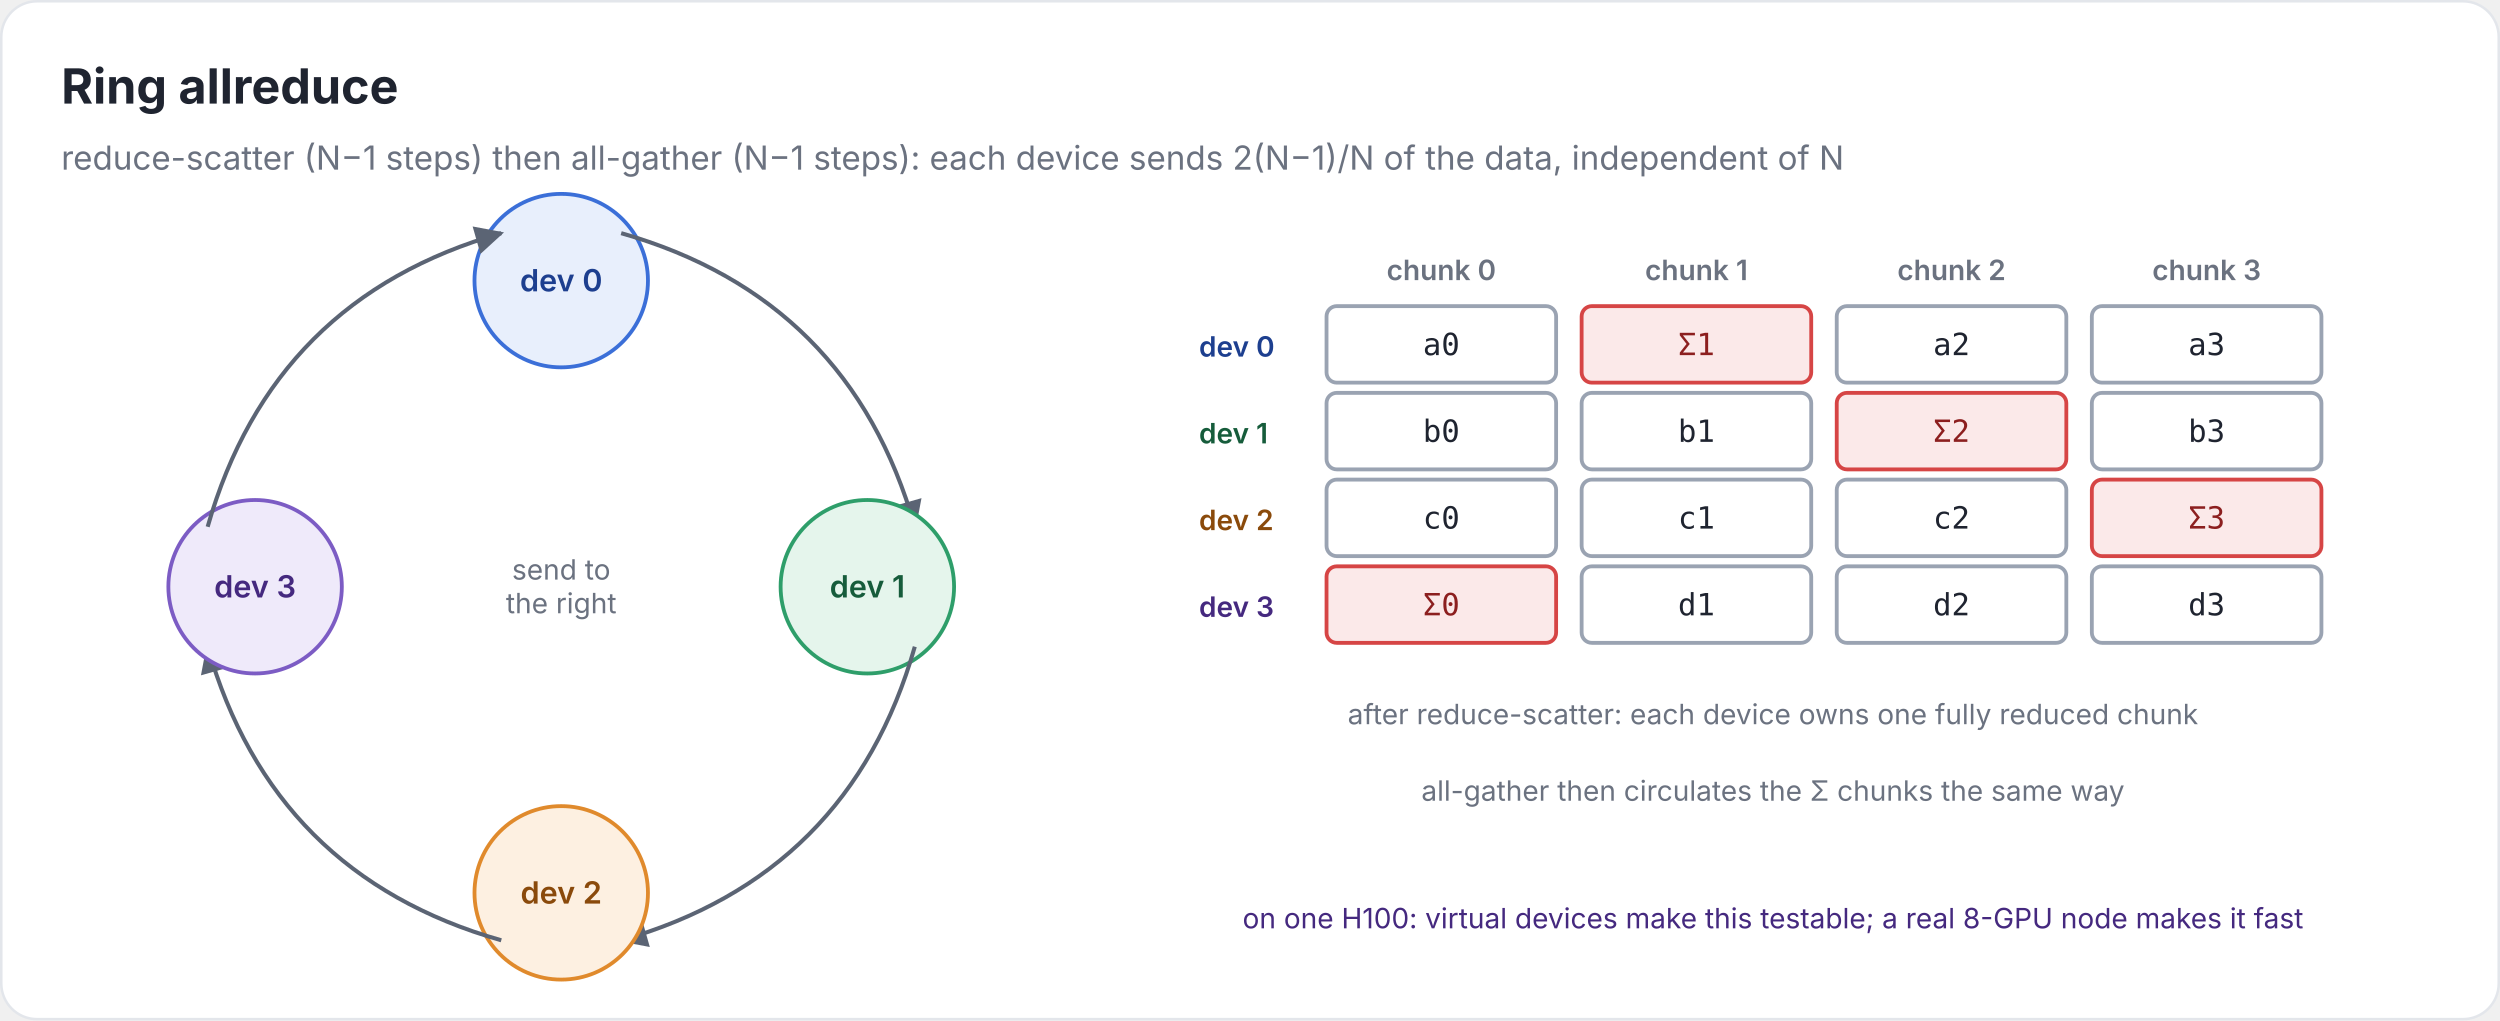
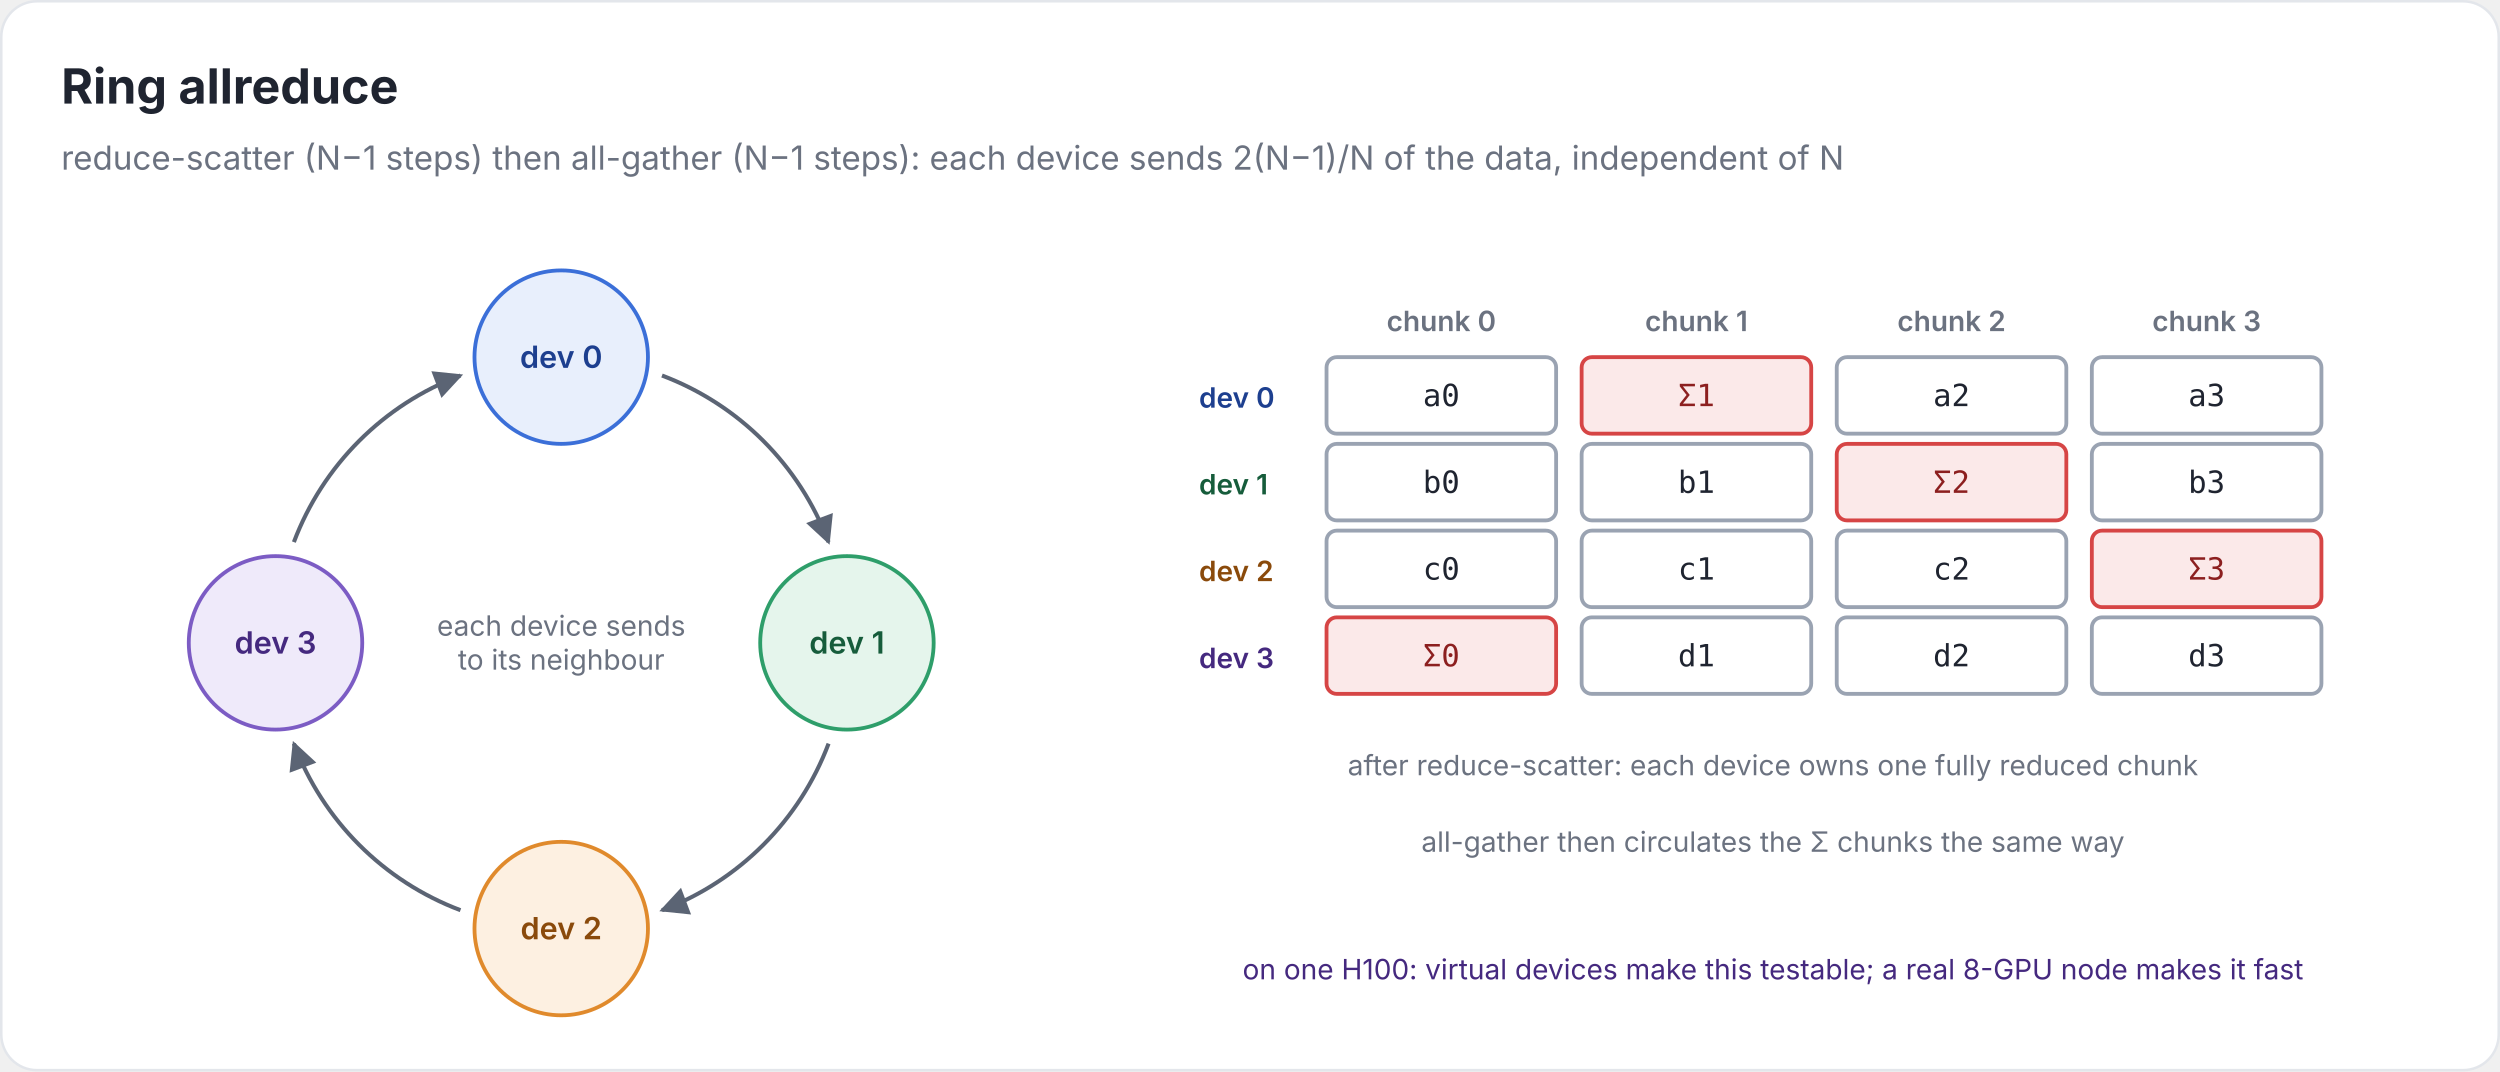
- <svg xmlns="http://www.w3.org/2000/svg" viewBox="0 0 980 400" width="980" height="400">
-   <rect x="0.5" y="0.5" width="979" height="399" rx="14" fill="#ffffff" stroke="#e3e6eb" />
+ <svg xmlns="http://www.w3.org/2000/svg" viewBox="0 0 980 420" width="980" height="420" role="img">
+   <rect x="0.5" y="0.5" width="979" height="419" rx="14" fill="#ffffff" stroke="#e3e6eb" />
  <defs>
    <marker id="m5b6474" viewBox="0 0 10 10" refX="9" refY="5" markerWidth="7" markerHeight="7" orient="auto-start-reverse">
      <path d="M0,0 L10,5 L0,10 z" fill="#5b6474" />
    </marker>
  </defs>
  <text x="24.0" y="40.6" font-family="Inter, 'Helvetica Neue', Helvetica, Arial, sans-serif" font-size="19" xml:space="preserve" font-weight="700" fill="#1f2430" text-anchor="start">Ring allreduce</text>
  <text x="24.0" y="66.5" font-family="Inter, 'Helvetica Neue', Helvetica, Arial, sans-serif" font-size="13" xml:space="preserve" font-weight="400" fill="#6b7280" text-anchor="start">reduce-scatter (N−1 steps) then all-gather (N−1 steps): each device sends 2(N−1)/N of the data, independent of N</text>
-   <circle cx="220.0" cy="110.0" r="34" fill="#e8effc" stroke="#3b6fd8" stroke-width="1.5" />
-   <text x="220.0" y="114.2" font-family="Inter, 'Helvetica Neue', Helvetica, Arial, sans-serif" font-size="12" xml:space="preserve" font-weight="600" fill="#1d3f8f" text-anchor="middle">dev 0</text>
-   <path d="M243.5,91.4 Q333.1,116.9 358.6,206.5" fill="none" stroke="#5b6474" stroke-width="1.6" marker-end="url(#m5b6474)" />
-   <circle cx="340.0" cy="230.0" r="34" fill="#e5f5ec" stroke="#2e9e6a" stroke-width="1.5" />
-   <text x="340.0" y="234.2" font-family="Inter, 'Helvetica Neue', Helvetica, Arial, sans-serif" font-size="12" xml:space="preserve" font-weight="600" fill="#165c3b" text-anchor="middle">dev 1</text>
-   <path d="M358.6,253.5 Q333.1,343.1 243.5,368.6" fill="none" stroke="#5b6474" stroke-width="1.6" marker-end="url(#m5b6474)" />
-   <circle cx="220.0" cy="350.0" r="34" fill="#fdf0e1" stroke="#e08a2c" stroke-width="1.5" />
-   <text x="220.0" y="354.2" font-family="Inter, 'Helvetica Neue', Helvetica, Arial, sans-serif" font-size="12" xml:space="preserve" font-weight="600" fill="#8a4a0b" text-anchor="middle">dev 2</text>
-   <path d="M196.5,368.6 Q106.9,343.1 81.4,253.5" fill="none" stroke="#5b6474" stroke-width="1.6" marker-end="url(#m5b6474)" />
-   <circle cx="100.0" cy="230" r="34" fill="#efeafa" stroke="#7c5cc4" stroke-width="1.5" />
-   <text x="100.0" y="234.2" font-family="Inter, 'Helvetica Neue', Helvetica, Arial, sans-serif" font-size="12" xml:space="preserve" font-weight="600" fill="#45297f" text-anchor="middle">dev 3</text>
-   <path d="M81.4,206.5 Q106.9,116.9 196.5,91.4" fill="none" stroke="#5b6474" stroke-width="1.6" marker-end="url(#m5b6474)" />
-   <text x="220.0" y="227.2" font-family="Inter, 'Helvetica Neue', Helvetica, Arial, sans-serif" font-size="11" xml:space="preserve" font-weight="400" fill="#6b7280" text-anchor="middle">send to</text>
-   <text x="220.0" y="240.4" font-family="Inter, 'Helvetica Neue', Helvetica, Arial, sans-serif" font-size="11" xml:space="preserve" font-weight="400" fill="#6b7280" text-anchor="middle">the right</text>
-   <text x="565.0" y="109.8" font-family="Inter, 'Helvetica Neue', Helvetica, Arial, sans-serif" font-size="11" xml:space="preserve" font-weight="600" fill="#6b7280" text-anchor="middle">chunk 0</text>
-   <text x="665.0" y="109.8" font-family="Inter, 'Helvetica Neue', Helvetica, Arial, sans-serif" font-size="11" xml:space="preserve" font-weight="600" fill="#6b7280" text-anchor="middle">chunk 1</text>
-   <text x="765.0" y="109.8" font-family="Inter, 'Helvetica Neue', Helvetica, Arial, sans-serif" font-size="11" xml:space="preserve" font-weight="600" fill="#6b7280" text-anchor="middle">chunk 2</text>
-   <text x="865.0" y="109.8" font-family="Inter, 'Helvetica Neue', Helvetica, Arial, sans-serif" font-size="11" xml:space="preserve" font-weight="600" fill="#6b7280" text-anchor="middle">chunk 3</text>
-   <text x="470.0" y="139.8" font-family="Inter, 'Helvetica Neue', Helvetica, Arial, sans-serif" font-size="11" xml:space="preserve" font-weight="600" fill="#1d3f8f" text-anchor="start">dev 0</text>
-   <rect x="520.0" y="120.0" width="90.0" height="30.0" rx="4" fill="#ffffff" stroke="#9aa3b2" stroke-width="1.5" opacity="1" />
-   <text x="565.0" y="139.2" font-family="'JetBrains Mono', 'SF Mono', Menlo, Consolas, monospace" font-size="12" xml:space="preserve" font-weight="500" fill="#1f2430" text-anchor="middle">a0</text>
-   <rect x="620.0" y="120.0" width="90.0" height="30.0" rx="4" fill="#fbe9e9" stroke="#d64545" stroke-width="1.5" opacity="1" />
-   <text x="665.0" y="139.2" font-family="'JetBrains Mono', 'SF Mono', Menlo, Consolas, monospace" font-size="12" xml:space="preserve" font-weight="500" fill="#8c1f1f" text-anchor="middle">Σ1</text>
-   <rect x="720.0" y="120.0" width="90.0" height="30.0" rx="4" fill="#ffffff" stroke="#9aa3b2" stroke-width="1.5" opacity="1" />
-   <text x="765.0" y="139.2" font-family="'JetBrains Mono', 'SF Mono', Menlo, Consolas, monospace" font-size="12" xml:space="preserve" font-weight="500" fill="#1f2430" text-anchor="middle">a2</text>
-   <rect x="820.0" y="120.0" width="90.0" height="30.0" rx="4" fill="#ffffff" stroke="#9aa3b2" stroke-width="1.5" opacity="1" />
-   <text x="865.0" y="139.2" font-family="'JetBrains Mono', 'SF Mono', Menlo, Consolas, monospace" font-size="12" xml:space="preserve" font-weight="500" fill="#1f2430" text-anchor="middle">a3</text>
-   <text x="470.0" y="173.8" font-family="Inter, 'Helvetica Neue', Helvetica, Arial, sans-serif" font-size="11" xml:space="preserve" font-weight="600" fill="#165c3b" text-anchor="start">dev 1</text>
-   <rect x="520.0" y="154.0" width="90.0" height="30.0" rx="4" fill="#ffffff" stroke="#9aa3b2" stroke-width="1.5" opacity="1" />
-   <text x="565.0" y="173.2" font-family="'JetBrains Mono', 'SF Mono', Menlo, Consolas, monospace" font-size="12" xml:space="preserve" font-weight="500" fill="#1f2430" text-anchor="middle">b0</text>
-   <rect x="620.0" y="154.0" width="90.0" height="30.0" rx="4" fill="#ffffff" stroke="#9aa3b2" stroke-width="1.5" opacity="1" />
-   <text x="665.0" y="173.2" font-family="'JetBrains Mono', 'SF Mono', Menlo, Consolas, monospace" font-size="12" xml:space="preserve" font-weight="500" fill="#1f2430" text-anchor="middle">b1</text>
-   <rect x="720.0" y="154.0" width="90.0" height="30.0" rx="4" fill="#fbe9e9" stroke="#d64545" stroke-width="1.5" opacity="1" />
-   <text x="765.0" y="173.2" font-family="'JetBrains Mono', 'SF Mono', Menlo, Consolas, monospace" font-size="12" xml:space="preserve" font-weight="500" fill="#8c1f1f" text-anchor="middle">Σ2</text>
-   <rect x="820.0" y="154.0" width="90.0" height="30.0" rx="4" fill="#ffffff" stroke="#9aa3b2" stroke-width="1.5" opacity="1" />
-   <text x="865.0" y="173.2" font-family="'JetBrains Mono', 'SF Mono', Menlo, Consolas, monospace" font-size="12" xml:space="preserve" font-weight="500" fill="#1f2430" text-anchor="middle">b3</text>
-   <text x="470.0" y="207.8" font-family="Inter, 'Helvetica Neue', Helvetica, Arial, sans-serif" font-size="11" xml:space="preserve" font-weight="600" fill="#8a4a0b" text-anchor="start">dev 2</text>
-   <rect x="520.0" y="188.0" width="90.0" height="30.0" rx="4" fill="#ffffff" stroke="#9aa3b2" stroke-width="1.5" opacity="1" />
-   <text x="565.0" y="207.2" font-family="'JetBrains Mono', 'SF Mono', Menlo, Consolas, monospace" font-size="12" xml:space="preserve" font-weight="500" fill="#1f2430" text-anchor="middle">c0</text>
-   <rect x="620.0" y="188.0" width="90.0" height="30.0" rx="4" fill="#ffffff" stroke="#9aa3b2" stroke-width="1.5" opacity="1" />
-   <text x="665.0" y="207.2" font-family="'JetBrains Mono', 'SF Mono', Menlo, Consolas, monospace" font-size="12" xml:space="preserve" font-weight="500" fill="#1f2430" text-anchor="middle">c1</text>
-   <rect x="720.0" y="188.0" width="90.0" height="30.0" rx="4" fill="#ffffff" stroke="#9aa3b2" stroke-width="1.5" opacity="1" />
-   <text x="765.0" y="207.2" font-family="'JetBrains Mono', 'SF Mono', Menlo, Consolas, monospace" font-size="12" xml:space="preserve" font-weight="500" fill="#1f2430" text-anchor="middle">c2</text>
-   <rect x="820.0" y="188.0" width="90.0" height="30.0" rx="4" fill="#fbe9e9" stroke="#d64545" stroke-width="1.5" opacity="1" />
-   <text x="865.0" y="207.2" font-family="'JetBrains Mono', 'SF Mono', Menlo, Consolas, monospace" font-size="12" xml:space="preserve" font-weight="500" fill="#8c1f1f" text-anchor="middle">Σ3</text>
-   <text x="470.0" y="241.8" font-family="Inter, 'Helvetica Neue', Helvetica, Arial, sans-serif" font-size="11" xml:space="preserve" font-weight="600" fill="#45297f" text-anchor="start">dev 3</text>
-   <rect x="520.0" y="222.0" width="90.0" height="30.0" rx="4" fill="#fbe9e9" stroke="#d64545" stroke-width="1.5" opacity="1" />
-   <text x="565.0" y="241.2" font-family="'JetBrains Mono', 'SF Mono', Menlo, Consolas, monospace" font-size="12" xml:space="preserve" font-weight="500" fill="#8c1f1f" text-anchor="middle">Σ0</text>
-   <rect x="620.0" y="222.0" width="90.0" height="30.0" rx="4" fill="#ffffff" stroke="#9aa3b2" stroke-width="1.5" opacity="1" />
-   <text x="665.0" y="241.2" font-family="'JetBrains Mono', 'SF Mono', Menlo, Consolas, monospace" font-size="12" xml:space="preserve" font-weight="500" fill="#1f2430" text-anchor="middle">d1</text>
-   <rect x="720.0" y="222.0" width="90.0" height="30.0" rx="4" fill="#ffffff" stroke="#9aa3b2" stroke-width="1.5" opacity="1" />
-   <text x="765.0" y="241.2" font-family="'JetBrains Mono', 'SF Mono', Menlo, Consolas, monospace" font-size="12" xml:space="preserve" font-weight="500" fill="#1f2430" text-anchor="middle">d2</text>
-   <rect x="820.0" y="222.0" width="90.0" height="30.0" rx="4" fill="#ffffff" stroke="#9aa3b2" stroke-width="1.5" opacity="1" />
-   <text x="865.0" y="241.2" font-family="'JetBrains Mono', 'SF Mono', Menlo, Consolas, monospace" font-size="12" xml:space="preserve" font-weight="500" fill="#1f2430" text-anchor="middle">d3</text>
-   <text x="695.0" y="283.9" font-family="Inter, 'Helvetica Neue', Helvetica, Arial, sans-serif" font-size="11" xml:space="preserve" font-weight="400" fill="#6b7280" text-anchor="middle">after reduce-scatter: each device owns one fully reduced chunk</text>
-   <text x="695.0" y="313.9" font-family="Inter, 'Helvetica Neue', Helvetica, Arial, sans-serif" font-size="11" xml:space="preserve" font-weight="400" fill="#6b7280" text-anchor="middle">all-gather then circulates the Σ chunks the same way</text>
-   <text x="695.0" y="363.9" font-family="Inter, 'Helvetica Neue', Helvetica, Arial, sans-serif" font-size="11" xml:space="preserve" font-weight="400" fill="#45297f" text-anchor="middle">on one H100: virtual devices make this testable; a real 8-GPU node makes it fast</text>
+   <path d="M259.5,147.2 A112,112 0 0 1 324.8,212.5" fill="none" stroke="#5b6474" stroke-width="1.6" marker-end="url(#m5b6474)" />
+   <circle cx="220.0" cy="140.0" r="34" fill="#e8effc" stroke="#3b6fd8" stroke-width="1.5" />
+   <text x="220.0" y="144.2" font-family="Inter, 'Helvetica Neue', Helvetica, Arial, sans-serif" font-size="12" xml:space="preserve" font-weight="600" fill="#1d3f8f" text-anchor="middle">dev 0</text>
+   <path d="M324.8,291.5 A112,112 0 0 1 259.5,356.8" fill="none" stroke="#5b6474" stroke-width="1.6" marker-end="url(#m5b6474)" />
+   <circle cx="332.0" cy="252.0" r="34" fill="#e5f5ec" stroke="#2e9e6a" stroke-width="1.5" />
+   <text x="332.0" y="256.2" font-family="Inter, 'Helvetica Neue', Helvetica, Arial, sans-serif" font-size="12" xml:space="preserve" font-weight="600" fill="#165c3b" text-anchor="middle">dev 1</text>
+   <path d="M180.5,356.8 A112,112 0 0 1 115.2,291.5" fill="none" stroke="#5b6474" stroke-width="1.6" marker-end="url(#m5b6474)" />
+   <circle cx="220.0" cy="364.0" r="34" fill="#fdf0e1" stroke="#e08a2c" stroke-width="1.5" />
+   <text x="220.0" y="368.2" font-family="Inter, 'Helvetica Neue', Helvetica, Arial, sans-serif" font-size="12" xml:space="preserve" font-weight="600" fill="#8a4a0b" text-anchor="middle">dev 2</text>
+   <path d="M115.2,212.5 A112,112 0 0 1 180.5,147.2" fill="none" stroke="#5b6474" stroke-width="1.6" marker-end="url(#m5b6474)" />
+   <circle cx="108.0" cy="252.0" r="34" fill="#efeafa" stroke="#7c5cc4" stroke-width="1.5" />
+   <text x="108.0" y="256.2" font-family="Inter, 'Helvetica Neue', Helvetica, Arial, sans-serif" font-size="12" xml:space="preserve" font-weight="600" fill="#45297f" text-anchor="middle">dev 3</text>
+   <text x="220.0" y="249.2" font-family="Inter, 'Helvetica Neue', Helvetica, Arial, sans-serif" font-size="11" xml:space="preserve" font-weight="400" fill="#6b7280" text-anchor="middle">each device sends</text>
+   <text x="220.0" y="262.5" font-family="Inter, 'Helvetica Neue', Helvetica, Arial, sans-serif" font-size="11" xml:space="preserve" font-weight="400" fill="#6b7280" text-anchor="middle">to its neighbour</text>
+   <text x="565.0" y="129.8" font-family="Inter, 'Helvetica Neue', Helvetica, Arial, sans-serif" font-size="11" xml:space="preserve" font-weight="600" fill="#6b7280" text-anchor="middle">chunk 0</text>
+   <text x="665.0" y="129.8" font-family="Inter, 'Helvetica Neue', Helvetica, Arial, sans-serif" font-size="11" xml:space="preserve" font-weight="600" fill="#6b7280" text-anchor="middle">chunk 1</text>
+   <text x="765.0" y="129.8" font-family="Inter, 'Helvetica Neue', Helvetica, Arial, sans-serif" font-size="11" xml:space="preserve" font-weight="600" fill="#6b7280" text-anchor="middle">chunk 2</text>
+   <text x="865.0" y="129.8" font-family="Inter, 'Helvetica Neue', Helvetica, Arial, sans-serif" font-size="11" xml:space="preserve" font-weight="600" fill="#6b7280" text-anchor="middle">chunk 3</text>
+   <text x="470.0" y="159.8" font-family="Inter, 'Helvetica Neue', Helvetica, Arial, sans-serif" font-size="11" xml:space="preserve" font-weight="600" fill="#1d3f8f" text-anchor="start">dev 0</text>
+   <rect x="520.0" y="140.0" width="90.0" height="30.0" rx="4" fill="#ffffff" stroke="#9aa3b2" stroke-width="1.5" opacity="1" />
+   <text x="565.0" y="159.2" font-family="'JetBrains Mono', 'SF Mono', Menlo, Consolas, monospace" font-size="12" xml:space="preserve" font-weight="500" fill="#1f2430" text-anchor="middle">a0</text>
+   <rect x="620.0" y="140.0" width="90.0" height="30.0" rx="4" fill="#fbe9e9" stroke="#d64545" stroke-width="1.5" opacity="1" />
+   <text x="665.0" y="159.2" font-family="'JetBrains Mono', 'SF Mono', Menlo, Consolas, monospace" font-size="12" xml:space="preserve" font-weight="500" fill="#8c1f1f" text-anchor="middle">Σ1</text>
+   <rect x="720.0" y="140.0" width="90.0" height="30.0" rx="4" fill="#ffffff" stroke="#9aa3b2" stroke-width="1.5" opacity="1" />
+   <text x="765.0" y="159.2" font-family="'JetBrains Mono', 'SF Mono', Menlo, Consolas, monospace" font-size="12" xml:space="preserve" font-weight="500" fill="#1f2430" text-anchor="middle">a2</text>
+   <rect x="820.0" y="140.0" width="90.0" height="30.0" rx="4" fill="#ffffff" stroke="#9aa3b2" stroke-width="1.5" opacity="1" />
+   <text x="865.0" y="159.2" font-family="'JetBrains Mono', 'SF Mono', Menlo, Consolas, monospace" font-size="12" xml:space="preserve" font-weight="500" fill="#1f2430" text-anchor="middle">a3</text>
+   <text x="470.0" y="193.8" font-family="Inter, 'Helvetica Neue', Helvetica, Arial, sans-serif" font-size="11" xml:space="preserve" font-weight="600" fill="#165c3b" text-anchor="start">dev 1</text>
+   <rect x="520.0" y="174.0" width="90.0" height="30.0" rx="4" fill="#ffffff" stroke="#9aa3b2" stroke-width="1.5" opacity="1" />
+   <text x="565.0" y="193.2" font-family="'JetBrains Mono', 'SF Mono', Menlo, Consolas, monospace" font-size="12" xml:space="preserve" font-weight="500" fill="#1f2430" text-anchor="middle">b0</text>
+   <rect x="620.0" y="174.0" width="90.0" height="30.0" rx="4" fill="#ffffff" stroke="#9aa3b2" stroke-width="1.5" opacity="1" />
+   <text x="665.0" y="193.2" font-family="'JetBrains Mono', 'SF Mono', Menlo, Consolas, monospace" font-size="12" xml:space="preserve" font-weight="500" fill="#1f2430" text-anchor="middle">b1</text>
+   <rect x="720.0" y="174.0" width="90.0" height="30.0" rx="4" fill="#fbe9e9" stroke="#d64545" stroke-width="1.5" opacity="1" />
+   <text x="765.0" y="193.2" font-family="'JetBrains Mono', 'SF Mono', Menlo, Consolas, monospace" font-size="12" xml:space="preserve" font-weight="500" fill="#8c1f1f" text-anchor="middle">Σ2</text>
+   <rect x="820.0" y="174.0" width="90.0" height="30.0" rx="4" fill="#ffffff" stroke="#9aa3b2" stroke-width="1.5" opacity="1" />
+   <text x="865.0" y="193.2" font-family="'JetBrains Mono', 'SF Mono', Menlo, Consolas, monospace" font-size="12" xml:space="preserve" font-weight="500" fill="#1f2430" text-anchor="middle">b3</text>
+   <text x="470.0" y="227.8" font-family="Inter, 'Helvetica Neue', Helvetica, Arial, sans-serif" font-size="11" xml:space="preserve" font-weight="600" fill="#8a4a0b" text-anchor="start">dev 2</text>
+   <rect x="520.0" y="208.0" width="90.0" height="30.0" rx="4" fill="#ffffff" stroke="#9aa3b2" stroke-width="1.5" opacity="1" />
+   <text x="565.0" y="227.2" font-family="'JetBrains Mono', 'SF Mono', Menlo, Consolas, monospace" font-size="12" xml:space="preserve" font-weight="500" fill="#1f2430" text-anchor="middle">c0</text>
+   <rect x="620.0" y="208.0" width="90.0" height="30.0" rx="4" fill="#ffffff" stroke="#9aa3b2" stroke-width="1.5" opacity="1" />
+   <text x="665.0" y="227.2" font-family="'JetBrains Mono', 'SF Mono', Menlo, Consolas, monospace" font-size="12" xml:space="preserve" font-weight="500" fill="#1f2430" text-anchor="middle">c1</text>
+   <rect x="720.0" y="208.0" width="90.0" height="30.0" rx="4" fill="#ffffff" stroke="#9aa3b2" stroke-width="1.5" opacity="1" />
+   <text x="765.0" y="227.2" font-family="'JetBrains Mono', 'SF Mono', Menlo, Consolas, monospace" font-size="12" xml:space="preserve" font-weight="500" fill="#1f2430" text-anchor="middle">c2</text>
+   <rect x="820.0" y="208.0" width="90.0" height="30.0" rx="4" fill="#fbe9e9" stroke="#d64545" stroke-width="1.5" opacity="1" />
+   <text x="865.0" y="227.2" font-family="'JetBrains Mono', 'SF Mono', Menlo, Consolas, monospace" font-size="12" xml:space="preserve" font-weight="500" fill="#8c1f1f" text-anchor="middle">Σ3</text>
+   <text x="470.0" y="261.9" font-family="Inter, 'Helvetica Neue', Helvetica, Arial, sans-serif" font-size="11" xml:space="preserve" font-weight="600" fill="#45297f" text-anchor="start">dev 3</text>
+   <rect x="520.0" y="242.0" width="90.0" height="30.0" rx="4" fill="#fbe9e9" stroke="#d64545" stroke-width="1.5" opacity="1" />
+   <text x="565.0" y="261.2" font-family="'JetBrains Mono', 'SF Mono', Menlo, Consolas, monospace" font-size="12" xml:space="preserve" font-weight="500" fill="#8c1f1f" text-anchor="middle">Σ0</text>
+   <rect x="620.0" y="242.0" width="90.0" height="30.0" rx="4" fill="#ffffff" stroke="#9aa3b2" stroke-width="1.5" opacity="1" />
+   <text x="665.0" y="261.2" font-family="'JetBrains Mono', 'SF Mono', Menlo, Consolas, monospace" font-size="12" xml:space="preserve" font-weight="500" fill="#1f2430" text-anchor="middle">d1</text>
+   <rect x="720.0" y="242.0" width="90.0" height="30.0" rx="4" fill="#ffffff" stroke="#9aa3b2" stroke-width="1.5" opacity="1" />
+   <text x="765.0" y="261.2" font-family="'JetBrains Mono', 'SF Mono', Menlo, Consolas, monospace" font-size="12" xml:space="preserve" font-weight="500" fill="#1f2430" text-anchor="middle">d2</text>
+   <rect x="820.0" y="242.0" width="90.0" height="30.0" rx="4" fill="#ffffff" stroke="#9aa3b2" stroke-width="1.5" opacity="1" />
+   <text x="865.0" y="261.2" font-family="'JetBrains Mono', 'SF Mono', Menlo, Consolas, monospace" font-size="12" xml:space="preserve" font-weight="500" fill="#1f2430" text-anchor="middle">d3</text>
+   <text x="695.0" y="303.9" font-family="Inter, 'Helvetica Neue', Helvetica, Arial, sans-serif" font-size="11" xml:space="preserve" font-weight="400" fill="#6b7280" text-anchor="middle">after reduce-scatter: each device owns one fully reduced chunk</text>
+   <text x="695.0" y="333.9" font-family="Inter, 'Helvetica Neue', Helvetica, Arial, sans-serif" font-size="11" xml:space="preserve" font-weight="400" fill="#6b7280" text-anchor="middle">all-gather then circulates the Σ chunks the same way</text>
+   <text x="695.0" y="383.9" font-family="Inter, 'Helvetica Neue', Helvetica, Arial, sans-serif" font-size="11" xml:space="preserve" font-weight="400" fill="#45297f" text-anchor="middle">on one H100: virtual devices make this testable; a real 8-GPU node makes it fast</text>
</svg>
